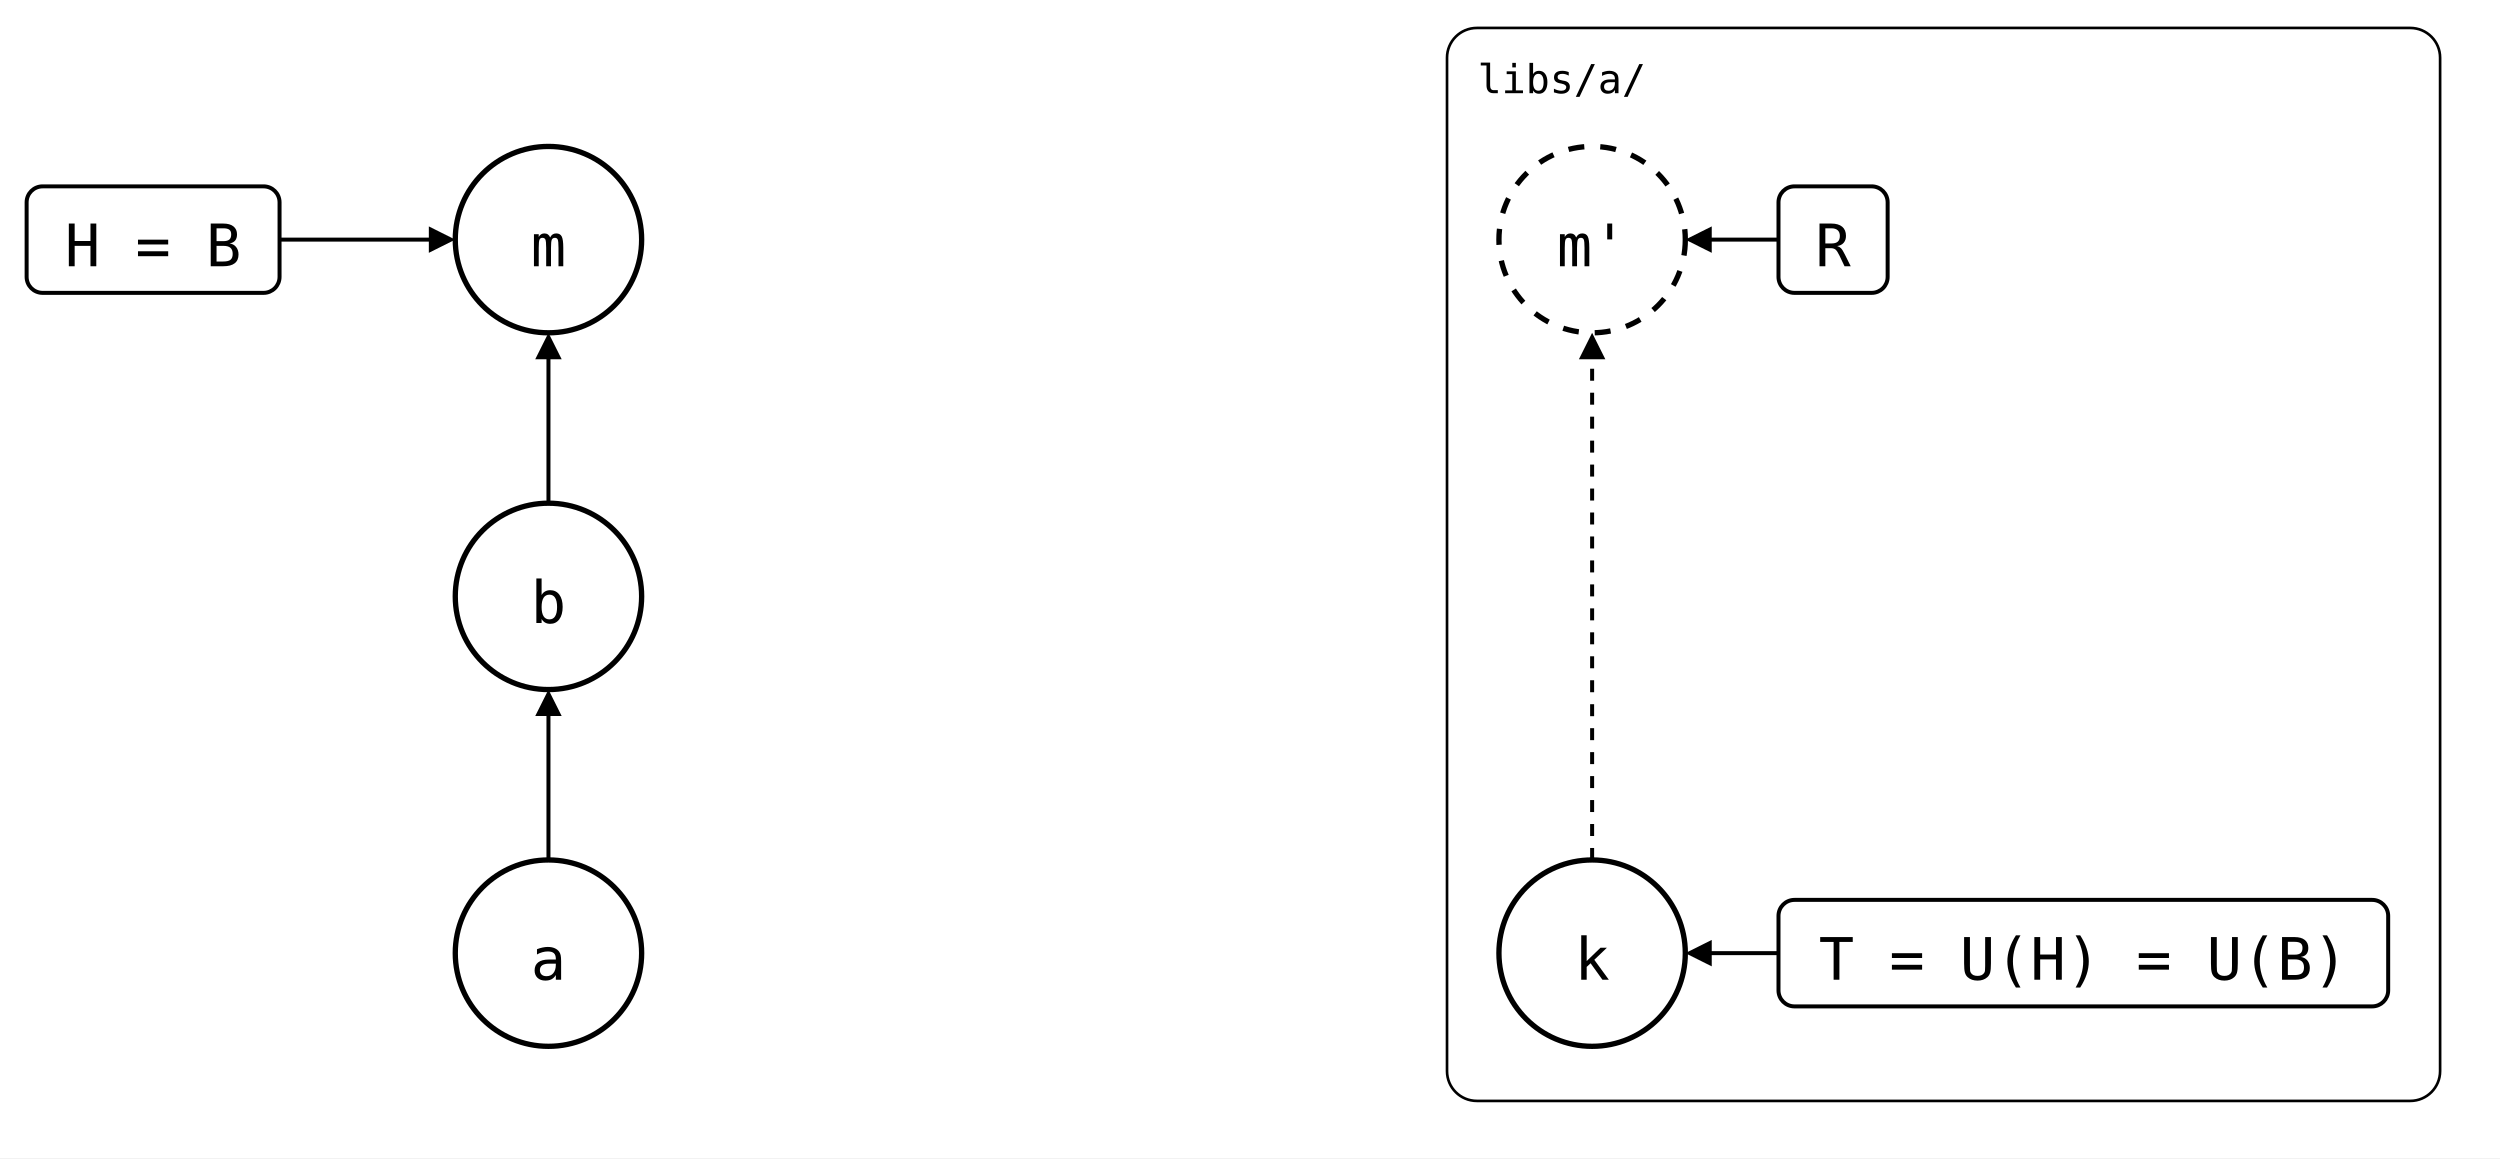
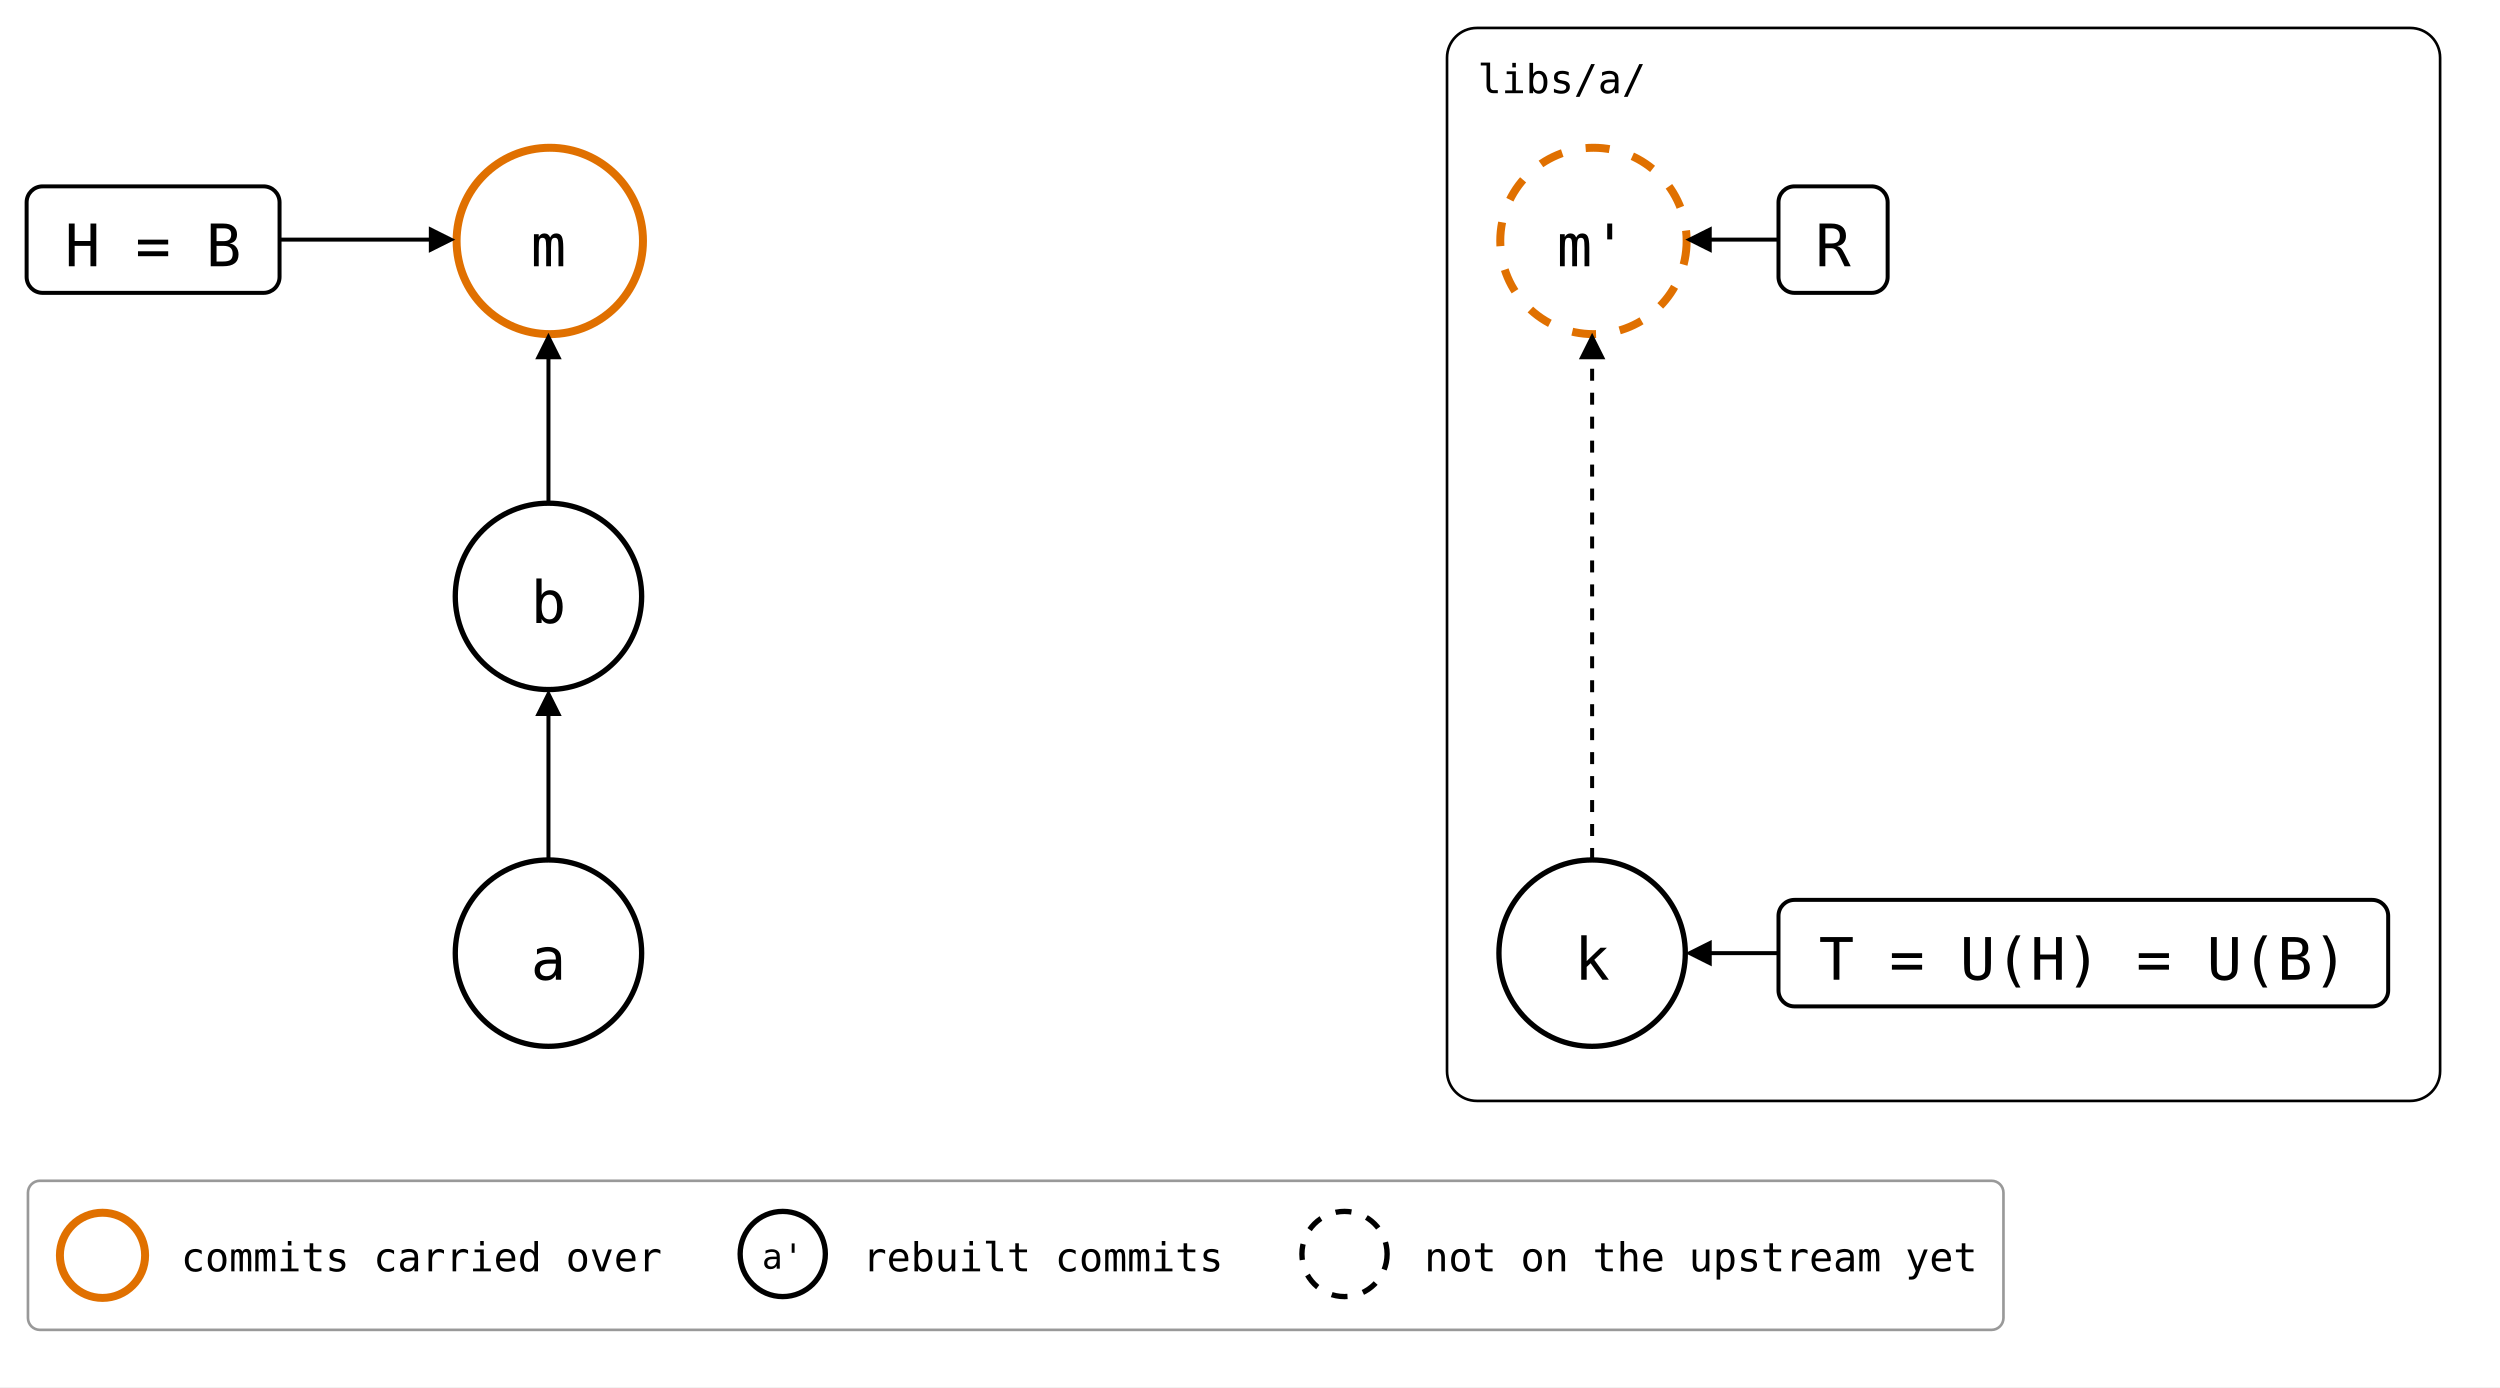
- <svg xmlns="http://www.w3.org/2000/svg" style="background: #ffffff; background-color: light-dark(#ffffff, #121212); color-scheme: light dark;" version="1.1" width="939px" height="435px" viewBox="0 0 939 435" id="ge-svg-nX3RxJNjE2p-ZtQS9zlz" content="&lt;mxfile host=&quot;Electron&quot;&gt;&#10;  &lt;diagram name=&quot;moved-with-unpushed-commits&quot; id=&quot;moved-with-unpushed-commits&quot;&gt;&#10;    &lt;mxGraphModel grid=&quot;0&quot; gridSize=&quot;10&quot; guides=&quot;1&quot; tooltips=&quot;1&quot; connect=&quot;1&quot; arrows=&quot;1&quot; fold=&quot;0&quot; page=&quot;0&quot; pageScale=&quot;1&quot; pageWidth=&quot;850&quot; pageHeight=&quot;1100&quot; background=&quot;#ffffff&quot; math=&quot;0&quot; shadow=&quot;0&quot;&gt;&#10;      &lt;root&gt;&#10;        &lt;mxCell id=&quot;0&quot; /&gt;&#10;        &lt;mxCell id=&quot;1&quot; parent=&quot;0&quot; /&gt;&#10;        &lt;mxCell id=&quot;lane0&quot; parent=&quot;1&quot; style=&quot;rounded=1;arcSize=3;fillColor=none;strokeWidth=1;fontSize=15;verticalAlign=top;align=left;spacingLeft=10;spacingTop=4;fontFamily=Roboto Mono,monospace;&quot; value=&quot;libs/a/&quot; vertex=&quot;1&quot;&gt;&#10;          &lt;mxGeometry height=&quot;403&quot; width=&quot;373&quot; x=&quot;601&quot; y=&quot;29&quot; as=&quot;geometry&quot; /&gt;&#10;        &lt;/mxCell&gt;&#10;        &lt;mxCell id=&quot;a&quot; parent=&quot;1&quot; style=&quot;ellipse;aspect=fixed;strokeWidth=2;fontSize=22;fontFamily=Roboto Mono,monospace;&quot; value=&quot;a&quot; vertex=&quot;1&quot;&gt;&#10;          &lt;mxGeometry height=&quot;70&quot; width=&quot;70&quot; x=&quot;229&quot; y=&quot;342&quot; as=&quot;geometry&quot; /&gt;&#10;        &lt;/mxCell&gt;&#10;        &lt;mxCell id=&quot;b&quot; parent=&quot;1&quot; style=&quot;ellipse;aspect=fixed;strokeWidth=2;fontSize=22;fontFamily=Roboto Mono,monospace;&quot; value=&quot;b&quot; vertex=&quot;1&quot;&gt;&#10;          &lt;mxGeometry height=&quot;70&quot; width=&quot;70&quot; x=&quot;229&quot; y=&quot;208&quot; as=&quot;geometry&quot; /&gt;&#10;        &lt;/mxCell&gt;&#10;        &lt;mxCell id=&quot;m&quot; parent=&quot;1&quot; style=&quot;ellipse;aspect=fixed;strokeWidth=2;fontSize=22;fontFamily=Roboto Mono,monospace;&quot; value=&quot;m&quot; vertex=&quot;1&quot;&gt;&#10;          &lt;mxGeometry height=&quot;70&quot; width=&quot;70&quot; x=&quot;229&quot; y=&quot;74&quot; as=&quot;geometry&quot; /&gt;&#10;        &lt;/mxCell&gt;&#10;        &lt;mxCell id=&quot;k&quot; parent=&quot;1&quot; style=&quot;ellipse;aspect=fixed;strokeWidth=2;fontSize=22;fontFamily=Roboto Mono,monospace;&quot; value=&quot;k&quot; vertex=&quot;1&quot;&gt;&#10;          &lt;mxGeometry height=&quot;70&quot; width=&quot;70&quot; x=&quot;621&quot; y=&quot;342&quot; as=&quot;geometry&quot; /&gt;&#10;        &lt;/mxCell&gt;&#10;        &lt;mxCell id=&quot;m_&quot; parent=&quot;1&quot; style=&quot;ellipse;aspect=fixed;strokeWidth=2;fontSize=22;fontFamily=Roboto Mono,monospace;dashed=1;&quot; value=&quot;m&amp;#39;&quot; vertex=&quot;1&quot;&gt;&#10;          &lt;mxGeometry height=&quot;70&quot; width=&quot;70&quot; x=&quot;621&quot; y=&quot;74&quot; as=&quot;geometry&quot; /&gt;&#10;        &lt;/mxCell&gt;&#10;        &lt;mxCell id=&quot;box0&quot; parent=&quot;1&quot; style=&quot;rounded=1;strokeWidth=1.5;fontSize=22;fontFamily=Roboto Mono,monospace;&quot; value=&quot;H = B&quot; vertex=&quot;1&quot;&gt;&#10;          &lt;mxGeometry height=&quot;40&quot; width=&quot;95&quot; x=&quot;68&quot; y=&quot;89&quot; as=&quot;geometry&quot; /&gt;&#10;        &lt;/mxCell&gt;&#10;        &lt;mxCell id=&quot;e0&quot; edge=&quot;1&quot; parent=&quot;1&quot; source=&quot;box0&quot; style=&quot;endArrow=block;endFill=1;html=1;strokeWidth=1.5;rounded=0;&quot; target=&quot;m&quot;&gt;&#10;          &lt;mxGeometry relative=&quot;1&quot; as=&quot;geometry&quot; /&gt;&#10;        &lt;/mxCell&gt;&#10;        &lt;mxCell id=&quot;box1&quot; parent=&quot;1&quot; style=&quot;rounded=1;strokeWidth=1.5;fontSize=22;fontFamily=Roboto Mono,monospace;&quot; value=&quot;T = U(H) = U(B)&quot; vertex=&quot;1&quot;&gt;&#10;          &lt;mxGeometry height=&quot;40&quot; width=&quot;229&quot; x=&quot;726&quot; y=&quot;357&quot; as=&quot;geometry&quot; /&gt;&#10;        &lt;/mxCell&gt;&#10;        &lt;mxCell id=&quot;e1&quot; edge=&quot;1&quot; parent=&quot;1&quot; source=&quot;box1&quot; style=&quot;endArrow=block;endFill=1;html=1;strokeWidth=1.5;rounded=0;&quot; target=&quot;k&quot;&gt;&#10;          &lt;mxGeometry relative=&quot;1&quot; as=&quot;geometry&quot; /&gt;&#10;        &lt;/mxCell&gt;&#10;        &lt;mxCell id=&quot;box2&quot; parent=&quot;1&quot; style=&quot;rounded=1;strokeWidth=1.5;fontSize=22;fontFamily=Roboto Mono,monospace;&quot; value=&quot;R&quot; vertex=&quot;1&quot;&gt;&#10;          &lt;mxGeometry height=&quot;40&quot; width=&quot;41&quot; x=&quot;726&quot; y=&quot;89&quot; as=&quot;geometry&quot; /&gt;&#10;        &lt;/mxCell&gt;&#10;        &lt;mxCell id=&quot;e2&quot; edge=&quot;1&quot; parent=&quot;1&quot; source=&quot;box2&quot; style=&quot;endArrow=block;endFill=1;html=1;strokeWidth=1.5;rounded=0;&quot; target=&quot;m_&quot;&gt;&#10;          &lt;mxGeometry relative=&quot;1&quot; as=&quot;geometry&quot; /&gt;&#10;        &lt;/mxCell&gt;&#10;        &lt;mxCell id=&quot;e3&quot; edge=&quot;1&quot; parent=&quot;1&quot; source=&quot;a&quot; style=&quot;endArrow=block;endFill=1;html=1;strokeWidth=1.5;rounded=0;&quot; target=&quot;b&quot;&gt;&#10;          &lt;mxGeometry relative=&quot;1&quot; as=&quot;geometry&quot; /&gt;&#10;        &lt;/mxCell&gt;&#10;        &lt;mxCell id=&quot;e4&quot; edge=&quot;1&quot; parent=&quot;1&quot; source=&quot;b&quot; style=&quot;endArrow=block;endFill=1;html=1;strokeWidth=1.5;rounded=0;&quot; target=&quot;m&quot;&gt;&#10;          &lt;mxGeometry relative=&quot;1&quot; as=&quot;geometry&quot; /&gt;&#10;        &lt;/mxCell&gt;&#10;        &lt;mxCell id=&quot;e5&quot; edge=&quot;1&quot; parent=&quot;1&quot; source=&quot;k&quot; style=&quot;endArrow=block;endFill=1;html=1;strokeWidth=1.5;rounded=0;dashed=1;&quot; target=&quot;m_&quot;&gt;&#10;          &lt;mxGeometry relative=&quot;1&quot; as=&quot;geometry&quot; /&gt;&#10;        &lt;/mxCell&gt;&#10;      &lt;/root&gt;&#10;    &lt;/mxGraphModel&gt;&#10;  &lt;/diagram&gt;&#10;&lt;/mxfile&gt;&#10;">
-   <style type="text/css">@supports (color: light-dark(#000, #fff)) { #ge-svg-nX3RxJNjE2p-ZtQS9zlz { --ge-adaptive-bg: light-dark(#ffffff, var(--ge-dark-color, #121212)); } }</style>
+ <svg xmlns="http://www.w3.org/2000/svg" style="background: #ffffff; background-color: light-dark(#ffffff, #121212); color-scheme: light dark;" version="1.1" width="939px" height="521px" viewBox="0 0 939 521" id="ge-svg-QcEwjkZe9mop7ZIDEvPY" content="&lt;mxfile host=&quot;Electron&quot;&gt;&#10;  &lt;diagram name=&quot;moved-with-unpushed-commits&quot; id=&quot;moved-with-unpushed-commits&quot;&gt;&#10;    &lt;mxGraphModel grid=&quot;0&quot; gridSize=&quot;10&quot; guides=&quot;1&quot; tooltips=&quot;1&quot; connect=&quot;1&quot; arrows=&quot;1&quot; fold=&quot;0&quot; page=&quot;0&quot; pageScale=&quot;1&quot; pageWidth=&quot;850&quot; pageHeight=&quot;1100&quot; background=&quot;#ffffff&quot; math=&quot;0&quot; shadow=&quot;0&quot;&gt;&#10;      &lt;root&gt;&#10;        &lt;mxCell id=&quot;0&quot; /&gt;&#10;        &lt;mxCell id=&quot;1&quot; parent=&quot;0&quot; /&gt;&#10;        &lt;mxCell id=&quot;lane0&quot; parent=&quot;1&quot; style=&quot;rounded=1;arcSize=3;fillColor=none;strokeWidth=1;fontSize=15;verticalAlign=top;align=left;spacingLeft=10;spacingTop=4;fontFamily=Roboto Mono,monospace;&quot; value=&quot;libs/a/&quot; vertex=&quot;1&quot;&gt;&#10;          &lt;mxGeometry height=&quot;403&quot; width=&quot;373&quot; x=&quot;601&quot; y=&quot;29&quot; as=&quot;geometry&quot; /&gt;&#10;        &lt;/mxCell&gt;&#10;        &lt;mxCell id=&quot;a&quot; parent=&quot;1&quot; style=&quot;ellipse;aspect=fixed;strokeWidth=2;fontSize=22;fontFamily=Roboto Mono,monospace;&quot; value=&quot;a&quot; vertex=&quot;1&quot;&gt;&#10;          &lt;mxGeometry height=&quot;70&quot; width=&quot;70&quot; x=&quot;229&quot; y=&quot;342&quot; as=&quot;geometry&quot; /&gt;&#10;        &lt;/mxCell&gt;&#10;        &lt;mxCell id=&quot;b&quot; parent=&quot;1&quot; style=&quot;ellipse;aspect=fixed;strokeWidth=2;fontSize=22;fontFamily=Roboto Mono,monospace;&quot; value=&quot;b&quot; vertex=&quot;1&quot;&gt;&#10;          &lt;mxGeometry height=&quot;70&quot; width=&quot;70&quot; x=&quot;229&quot; y=&quot;208&quot; as=&quot;geometry&quot; /&gt;&#10;        &lt;/mxCell&gt;&#10;        &lt;mxCell id=&quot;m&quot; parent=&quot;1&quot; style=&quot;ellipse;aspect=fixed;fontSize=22;fontFamily=Roboto Mono,monospace;strokeColor=#E07000;strokeWidth=3;&quot; value=&quot;m&quot; vertex=&quot;1&quot;&gt;&#10;          &lt;mxGeometry height=&quot;70&quot; width=&quot;70&quot; x=&quot;229&quot; y=&quot;74&quot; as=&quot;geometry&quot; /&gt;&#10;        &lt;/mxCell&gt;&#10;        &lt;mxCell id=&quot;k&quot; parent=&quot;1&quot; style=&quot;ellipse;aspect=fixed;strokeWidth=2;fontSize=22;fontFamily=Roboto Mono,monospace;&quot; value=&quot;k&quot; vertex=&quot;1&quot;&gt;&#10;          &lt;mxGeometry height=&quot;70&quot; width=&quot;70&quot; x=&quot;621&quot; y=&quot;342&quot; as=&quot;geometry&quot; /&gt;&#10;        &lt;/mxCell&gt;&#10;        &lt;mxCell id=&quot;m_&quot; parent=&quot;1&quot; style=&quot;ellipse;aspect=fixed;fontSize=22;fontFamily=Roboto Mono,monospace;dashed=1;strokeColor=#E07000;strokeWidth=3;&quot; value=&quot;m&amp;#39;&quot; vertex=&quot;1&quot;&gt;&#10;          &lt;mxGeometry height=&quot;70&quot; width=&quot;70&quot; x=&quot;621&quot; y=&quot;74&quot; as=&quot;geometry&quot; /&gt;&#10;        &lt;/mxCell&gt;&#10;        &lt;mxCell id=&quot;box0&quot; parent=&quot;1&quot; style=&quot;rounded=1;strokeWidth=1.5;fontSize=22;fontFamily=Roboto Mono,monospace;&quot; value=&quot;H = B&quot; vertex=&quot;1&quot;&gt;&#10;          &lt;mxGeometry height=&quot;40&quot; width=&quot;95&quot; x=&quot;68&quot; y=&quot;89&quot; as=&quot;geometry&quot; /&gt;&#10;        &lt;/mxCell&gt;&#10;        &lt;mxCell id=&quot;e0&quot; edge=&quot;1&quot; parent=&quot;1&quot; source=&quot;box0&quot; style=&quot;endArrow=block;endFill=1;html=1;strokeWidth=1.5;rounded=0;&quot; target=&quot;m&quot;&gt;&#10;          &lt;mxGeometry relative=&quot;1&quot; as=&quot;geometry&quot; /&gt;&#10;        &lt;/mxCell&gt;&#10;        &lt;mxCell id=&quot;box1&quot; parent=&quot;1&quot; style=&quot;rounded=1;strokeWidth=1.5;fontSize=22;fontFamily=Roboto Mono,monospace;&quot; value=&quot;T = U(H) = U(B)&quot; vertex=&quot;1&quot;&gt;&#10;          &lt;mxGeometry height=&quot;40&quot; width=&quot;229&quot; x=&quot;726&quot; y=&quot;357&quot; as=&quot;geometry&quot; /&gt;&#10;        &lt;/mxCell&gt;&#10;        &lt;mxCell id=&quot;e1&quot; edge=&quot;1&quot; parent=&quot;1&quot; source=&quot;box1&quot; style=&quot;endArrow=block;endFill=1;html=1;strokeWidth=1.5;rounded=0;&quot; target=&quot;k&quot;&gt;&#10;          &lt;mxGeometry relative=&quot;1&quot; as=&quot;geometry&quot; /&gt;&#10;        &lt;/mxCell&gt;&#10;        &lt;mxCell id=&quot;box2&quot; parent=&quot;1&quot; style=&quot;rounded=1;strokeWidth=1.5;fontSize=22;fontFamily=Roboto Mono,monospace;&quot; value=&quot;R&quot; vertex=&quot;1&quot;&gt;&#10;          &lt;mxGeometry height=&quot;40&quot; width=&quot;41&quot; x=&quot;726&quot; y=&quot;89&quot; as=&quot;geometry&quot; /&gt;&#10;        &lt;/mxCell&gt;&#10;        &lt;mxCell id=&quot;e2&quot; edge=&quot;1&quot; parent=&quot;1&quot; source=&quot;box2&quot; style=&quot;endArrow=block;endFill=1;html=1;strokeWidth=1.5;rounded=0;&quot; target=&quot;m_&quot;&gt;&#10;          &lt;mxGeometry relative=&quot;1&quot; as=&quot;geometry&quot; /&gt;&#10;        &lt;/mxCell&gt;&#10;        &lt;mxCell id=&quot;e3&quot; edge=&quot;1&quot; parent=&quot;1&quot; source=&quot;a&quot; style=&quot;endArrow=block;endFill=1;html=1;strokeWidth=1.5;rounded=0;&quot; target=&quot;b&quot;&gt;&#10;          &lt;mxGeometry relative=&quot;1&quot; as=&quot;geometry&quot; /&gt;&#10;        &lt;/mxCell&gt;&#10;        &lt;mxCell id=&quot;e4&quot; edge=&quot;1&quot; parent=&quot;1&quot; source=&quot;b&quot; style=&quot;endArrow=block;endFill=1;html=1;strokeWidth=1.5;rounded=0;&quot; target=&quot;m&quot;&gt;&#10;          &lt;mxGeometry relative=&quot;1&quot; as=&quot;geometry&quot; /&gt;&#10;        &lt;/mxCell&gt;&#10;        &lt;mxCell id=&quot;e5&quot; edge=&quot;1&quot; parent=&quot;1&quot; source=&quot;k&quot; style=&quot;endArrow=block;endFill=1;html=1;strokeWidth=1.5;rounded=0;dashed=1;&quot; target=&quot;m_&quot;&gt;&#10;          &lt;mxGeometry relative=&quot;1&quot; as=&quot;geometry&quot; /&gt;&#10;        &lt;/mxCell&gt;&#10;        &lt;mxCell id=&quot;legend&quot; parent=&quot;1&quot; style=&quot;rounded=1;arcSize=8;fillColor=none;strokeColor=#999999;strokeWidth=1;legend=1;&quot; value=&quot;&quot; vertex=&quot;1&quot;&gt;&#10;          &lt;mxGeometry height=&quot;56&quot; width=&quot;742&quot; x=&quot;68&quot; y=&quot;462&quot; as=&quot;geometry&quot; /&gt;&#10;        &lt;/mxCell&gt;&#10;        &lt;mxCell id=&quot;legend_orange&quot; parent=&quot;legend&quot; style=&quot;ellipse;aspect=fixed;fontSize=13;fontFamily=Roboto Mono,monospace;strokeColor=#E07000;strokeWidth=3;&quot; value=&quot;&quot; vertex=&quot;1&quot;&gt;&#10;          &lt;mxGeometry height=&quot;32&quot; width=&quot;32&quot; x=&quot;12&quot; y=&quot;12&quot; as=&quot;geometry&quot; /&gt;&#10;        &lt;/mxCell&gt;&#10;        &lt;mxCell id=&quot;legend_orange_text&quot; parent=&quot;legend&quot; style=&quot;text;align=left;verticalAlign=middle;fontSize=15;fontFamily=Roboto Mono,monospace;&quot; value=&quot;commits carried over&quot; vertex=&quot;1&quot;&gt;&#10;          &lt;mxGeometry height=&quot;32&quot; width=&quot;180&quot; x=&quot;56&quot; y=&quot;12&quot; as=&quot;geometry&quot; /&gt;&#10;        &lt;/mxCell&gt;&#10;        &lt;mxCell id=&quot;legend_prime&quot; parent=&quot;legend&quot; style=&quot;ellipse;aspect=fixed;fontSize=13;fontFamily=Roboto Mono,monospace;strokeWidth=2;&quot; value=&quot;a&amp;#39;&quot; vertex=&quot;1&quot;&gt;&#10;          &lt;mxGeometry height=&quot;32&quot; width=&quot;32&quot; x=&quot;268&quot; y=&quot;12&quot; as=&quot;geometry&quot; /&gt;&#10;        &lt;/mxCell&gt;&#10;        &lt;mxCell id=&quot;legend_prime_text&quot; parent=&quot;legend&quot; style=&quot;text;align=left;verticalAlign=middle;fontSize=15;fontFamily=Roboto Mono,monospace;&quot; value=&quot;rebuilt commits&quot; vertex=&quot;1&quot;&gt;&#10;          &lt;mxGeometry height=&quot;32&quot; width=&quot;135&quot; x=&quot;312&quot; y=&quot;12&quot; as=&quot;geometry&quot; /&gt;&#10;        &lt;/mxCell&gt;&#10;        &lt;mxCell id=&quot;legend_dashed&quot; parent=&quot;legend&quot; style=&quot;ellipse;aspect=fixed;fontSize=13;fontFamily=Roboto Mono,monospace;strokeWidth=2;dashed=1;&quot; value=&quot;&quot; vertex=&quot;1&quot;&gt;&#10;          &lt;mxGeometry height=&quot;32&quot; width=&quot;32&quot; x=&quot;479&quot; y=&quot;12&quot; as=&quot;geometry&quot; /&gt;&#10;        &lt;/mxCell&gt;&#10;        &lt;mxCell id=&quot;legend_dashed_text&quot; parent=&quot;legend&quot; style=&quot;text;align=left;verticalAlign=middle;fontSize=15;fontFamily=Roboto Mono,monospace;&quot; value=&quot;not on the upstream yet&quot; vertex=&quot;1&quot;&gt;&#10;          &lt;mxGeometry height=&quot;32&quot; width=&quot;207&quot; x=&quot;523&quot; y=&quot;12&quot; as=&quot;geometry&quot; /&gt;&#10;        &lt;/mxCell&gt;&#10;      &lt;/root&gt;&#10;    &lt;/mxGraphModel&gt;&#10;  &lt;/diagram&gt;&#10;&lt;/mxfile&gt;&#10;">
+   <style type="text/css">@supports (color: light-dark(#000, #fff)) { #ge-svg-QcEwjkZe9mop7ZIDEvPY { --ge-adaptive-bg: light-dark(#ffffff, var(--ge-dark-color, #121212)); } }</style>
  <defs />
  <rect fill="#ffffff" width="100%" height="100%" x="0" y="0" style="fill: light-dark(rgb(255, 255, 255), rgb(18, 18, 18));" />
  <g>
    <g data-cell-id="0">
      <g data-cell-id="1">
        <g data-cell-id="lane0">
          <g transform="translate(0.5,0.5)">
            <rect x="543" y="10" width="373" height="403" rx="11.19" ry="11.19" fill="none" stroke="#000000" pointer-events="all" style="stroke: light-dark(rgb(0, 0, 0), rgb(255, 255, 255));" />
          </g>
          <g>
            <g fill="#000000" font-family="'Roboto Mono', monospace" text-anchor="start" font-size="15px" style="fill: light-dark(rgb(0, 0, 0), rgb(255, 255, 255));">
              <text x="555" y="35">libs/a/</text>
            </g>
          </g>
        </g>
        <g data-cell-id="a">
          <g>
            <ellipse cx="206" cy="358" rx="35" ry="35" fill="#ffffff" stroke="#000000" stroke-width="2" pointer-events="all" style="fill: var(--ge-adaptive-bg, #ffffff); stroke: light-dark(rgb(0, 0, 0), rgb(255, 255, 255));" />
          </g>
          <g>
            <g fill="#000000" font-family="'Roboto Mono', monospace" text-anchor="middle" font-size="22px" style="fill: light-dark(rgb(0, 0, 0), rgb(255, 255, 255));">
              <text x="206" y="368">a</text>
            </g>
          </g>
        </g>
        <g data-cell-id="b">
          <g>
            <ellipse cx="206" cy="224" rx="35" ry="35" fill="#ffffff" stroke="#000000" stroke-width="2" pointer-events="all" style="fill: var(--ge-adaptive-bg, #ffffff); stroke: light-dark(rgb(0, 0, 0), rgb(255, 255, 255));" />
          </g>
          <g>
            <g fill="#000000" font-family="'Roboto Mono', monospace" text-anchor="middle" font-size="22px" style="fill: light-dark(rgb(0, 0, 0), rgb(255, 255, 255));">
              <text x="206" y="234">b</text>
            </g>
          </g>
        </g>
        <g data-cell-id="m">
-           <g>
-             <ellipse cx="206" cy="90" rx="35" ry="35" fill="#ffffff" stroke="#000000" stroke-width="2" pointer-events="all" style="fill: var(--ge-adaptive-bg, #ffffff); stroke: light-dark(rgb(0, 0, 0), rgb(255, 255, 255));" />
+           <g transform="translate(0.5,0.5)">
+             <ellipse cx="206" cy="90" rx="35" ry="35" fill="#ffffff" stroke="#e07000" stroke-width="3" pointer-events="all" style="fill: var(--ge-adaptive-bg, #ffffff); stroke: light-dark(rgb(224, 112, 0), rgb(210, 114, 18));" />
          </g>
          <g>
            <g fill="#000000" font-family="'Roboto Mono', monospace" text-anchor="middle" font-size="22px" style="fill: light-dark(rgb(0, 0, 0), rgb(255, 255, 255));">
              <text x="206" y="100">m</text>
            </g>
          </g>
        </g>
        <g data-cell-id="k">
          <g>
            <ellipse cx="598" cy="358" rx="35" ry="35" fill="#ffffff" stroke="#000000" stroke-width="2" pointer-events="all" style="fill: var(--ge-adaptive-bg, #ffffff); stroke: light-dark(rgb(0, 0, 0), rgb(255, 255, 255));" />
          </g>
          <g>
            <g fill="#000000" font-family="'Roboto Mono', monospace" text-anchor="middle" font-size="22px" style="fill: light-dark(rgb(0, 0, 0), rgb(255, 255, 255));">
              <text x="598" y="368">k</text>
            </g>
          </g>
        </g>
        <g data-cell-id="m_">
-           <g>
-             <ellipse cx="598" cy="90" rx="35" ry="35" fill="#ffffff" stroke="#000000" stroke-width="2" stroke-dasharray="6 6" pointer-events="all" style="fill: var(--ge-adaptive-bg, #ffffff); stroke: light-dark(rgb(0, 0, 0), rgb(255, 255, 255));" />
+           <g transform="translate(0.5,0.5)">
+             <ellipse cx="598" cy="90" rx="35" ry="35" fill="#ffffff" stroke="#e07000" stroke-width="3" stroke-dasharray="9 9" pointer-events="all" style="fill: var(--ge-adaptive-bg, #ffffff); stroke: light-dark(rgb(224, 112, 0), rgb(210, 114, 18));" />
          </g>
          <g>
            <g fill="#000000" font-family="'Roboto Mono', monospace" text-anchor="middle" font-size="22px" style="fill: light-dark(rgb(0, 0, 0), rgb(255, 255, 255));">
              <text x="598" y="100">m'</text>
            </g>
          </g>
        </g>
        <g data-cell-id="box0">
          <g>
            <rect x="10" y="70" width="95" height="40" rx="6" ry="6" fill="#ffffff" stroke="#000000" stroke-width="1.5" pointer-events="all" style="fill: var(--ge-adaptive-bg, #ffffff); stroke: light-dark(rgb(0, 0, 0), rgb(255, 255, 255));" />
          </g>
          <g>
            <g fill="#000000" font-family="'Roboto Mono', monospace" text-anchor="middle" font-size="22px" style="fill: light-dark(rgb(0, 0, 0), rgb(255, 255, 255));">
              <text x="57.5" y="100">H = B</text>
            </g>
          </g>
        </g>
        <g data-cell-id="e0">
          <g>
            <path d="M 105 90 L 161.82 90" fill="none" stroke="#000000" stroke-width="1.5" stroke-miterlimit="10" pointer-events="stroke" style="stroke: light-dark(rgb(0, 0, 0), rgb(255, 255, 255));" />
            <path d="M 169.32 90 L 161.82 93.75 L 161.82 86.25 Z" fill="#000000" stroke="#000000" stroke-width="1.5" stroke-miterlimit="10" pointer-events="all" style="fill: light-dark(rgb(0, 0, 0), rgb(255, 255, 255)); stroke: light-dark(rgb(0, 0, 0), rgb(255, 255, 255));" />
          </g>
        </g>
        <g data-cell-id="box1">
          <g>
            <rect x="668" y="338" width="229" height="40" rx="6" ry="6" fill="#ffffff" stroke="#000000" stroke-width="1.5" pointer-events="all" style="fill: var(--ge-adaptive-bg, #ffffff); stroke: light-dark(rgb(0, 0, 0), rgb(255, 255, 255));" />
          </g>
          <g>
            <g fill="#000000" font-family="'Roboto Mono', monospace" text-anchor="middle" font-size="22px" style="fill: light-dark(rgb(0, 0, 0), rgb(255, 255, 255));">
              <text x="782.5" y="368">T = U(H) = U(B)</text>
            </g>
          </g>
        </g>
        <g data-cell-id="e1">
          <g>
            <path d="M 668 358 L 642.18 358" fill="none" stroke="#000000" stroke-width="1.5" stroke-miterlimit="10" pointer-events="stroke" style="stroke: light-dark(rgb(0, 0, 0), rgb(255, 255, 255));" />
            <path d="M 634.68 358 L 642.18 354.25 L 642.18 361.75 Z" fill="#000000" stroke="#000000" stroke-width="1.5" stroke-miterlimit="10" pointer-events="all" style="fill: light-dark(rgb(0, 0, 0), rgb(255, 255, 255)); stroke: light-dark(rgb(0, 0, 0), rgb(255, 255, 255));" />
          </g>
        </g>
        <g data-cell-id="box2">
          <g>
            <rect x="668" y="70" width="41" height="40" rx="6" ry="6" fill="#ffffff" stroke="#000000" stroke-width="1.5" pointer-events="all" style="fill: var(--ge-adaptive-bg, #ffffff); stroke: light-dark(rgb(0, 0, 0), rgb(255, 255, 255));" />
          </g>
          <g>
            <g fill="#000000" font-family="'Roboto Mono', monospace" text-anchor="middle" font-size="22px" style="fill: light-dark(rgb(0, 0, 0), rgb(255, 255, 255));">
              <text x="688.5" y="100">R</text>
            </g>
          </g>
        </g>
        <g data-cell-id="e2">
          <g>
            <path d="M 668 90 L 642.18 90" fill="none" stroke="#000000" stroke-width="1.5" stroke-miterlimit="10" pointer-events="stroke" style="stroke: light-dark(rgb(0, 0, 0), rgb(255, 255, 255));" />
            <path d="M 634.68 90 L 642.18 86.25 L 642.18 93.75 Z" fill="#000000" stroke="#000000" stroke-width="1.5" stroke-miterlimit="10" pointer-events="all" style="fill: light-dark(rgb(0, 0, 0), rgb(255, 255, 255)); stroke: light-dark(rgb(0, 0, 0), rgb(255, 255, 255));" />
          </g>
        </g>
        <g data-cell-id="e3">
          <g>
            <path d="M 206 323 L 206 268.18" fill="none" stroke="#000000" stroke-width="1.5" stroke-miterlimit="10" pointer-events="stroke" style="stroke: light-dark(rgb(0, 0, 0), rgb(255, 255, 255));" />
            <path d="M 206 260.68 L 209.75 268.18 L 202.25 268.18 Z" fill="#000000" stroke="#000000" stroke-width="1.5" stroke-miterlimit="10" pointer-events="all" style="fill: light-dark(rgb(0, 0, 0), rgb(255, 255, 255)); stroke: light-dark(rgb(0, 0, 0), rgb(255, 255, 255));" />
          </g>
        </g>
        <g data-cell-id="e4">
          <g>
            <path d="M 206 189 L 206 134.18" fill="none" stroke="#000000" stroke-width="1.5" stroke-miterlimit="10" pointer-events="stroke" style="stroke: light-dark(rgb(0, 0, 0), rgb(255, 255, 255));" />
            <path d="M 206 126.68 L 209.75 134.18 L 202.25 134.18 Z" fill="#000000" stroke="#000000" stroke-width="1.5" stroke-miterlimit="10" pointer-events="all" style="fill: light-dark(rgb(0, 0, 0), rgb(255, 255, 255)); stroke: light-dark(rgb(0, 0, 0), rgb(255, 255, 255));" />
          </g>
        </g>
        <g data-cell-id="e5">
          <g>
            <path d="M 598 323 L 598 134.18" fill="none" stroke="#000000" stroke-width="1.5" stroke-miterlimit="10" stroke-dasharray="4.5 4.5" pointer-events="stroke" style="stroke: light-dark(rgb(0, 0, 0), rgb(255, 255, 255));" />
            <path d="M 598 126.68 L 601.75 134.18 L 594.25 134.18 Z" fill="#000000" stroke="#000000" stroke-width="1.5" stroke-miterlimit="10" pointer-events="all" style="fill: light-dark(rgb(0, 0, 0), rgb(255, 255, 255)); stroke: light-dark(rgb(0, 0, 0), rgb(255, 255, 255));" />
          </g>
        </g>
+         <g data-cell-id="legend">
+           <g transform="translate(0.5,0.5)">
+             <rect x="10" y="443" width="742" height="56" rx="4.48" ry="4.48" fill="none" stroke="#999999" pointer-events="all" style="stroke: light-dark(rgb(153, 153, 153), rgb(106, 106, 106));" />
+           </g>
+           <g data-cell-id="legend_orange">
+             <g transform="translate(0.5,0.5)">
+               <ellipse cx="38" cy="471" rx="16" ry="16" fill="#ffffff" stroke="#e07000" stroke-width="3" pointer-events="all" style="fill: var(--ge-adaptive-bg, #ffffff); stroke: light-dark(rgb(224, 112, 0), rgb(210, 114, 18));" />
+             </g>
+           </g>
+           <g data-cell-id="legend_orange_text">
+             <g>
+               <rect x="66" y="455" width="180" height="32" fill="none" stroke="none" pointer-events="all" />
+             </g>
+             <g>
+               <g fill="#000000" font-family="'Roboto Mono', monospace" text-anchor="start" font-size="15px" style="fill: light-dark(rgb(0, 0, 0), rgb(255, 255, 255));">
+                 <text x="68" y="477.5">commits carried over</text>
+               </g>
+             </g>
+           </g>
+           <g data-cell-id="legend_prime">
+             <g>
+               <ellipse cx="294" cy="471" rx="16" ry="16" fill="#ffffff" stroke="#000000" stroke-width="2" pointer-events="all" style="fill: var(--ge-adaptive-bg, #ffffff); stroke: light-dark(rgb(0, 0, 0), rgb(255, 255, 255));" />
+             </g>
+             <g>
+               <g fill="#000000" font-family="'Roboto Mono', monospace" text-anchor="middle" font-size="13px" style="fill: light-dark(rgb(0, 0, 0), rgb(255, 255, 255));">
+                 <text x="294" y="476.5">a'</text>
+               </g>
+             </g>
+           </g>
+           <g data-cell-id="legend_prime_text">
+             <g>
+               <rect x="322" y="455" width="135" height="32" fill="none" stroke="none" pointer-events="all" />
+             </g>
+             <g>
+               <g fill="#000000" font-family="'Roboto Mono', monospace" text-anchor="start" font-size="15px" style="fill: light-dark(rgb(0, 0, 0), rgb(255, 255, 255));">
+                 <text x="324" y="477.5">rebuilt commits</text>
+               </g>
+             </g>
+           </g>
+           <g data-cell-id="legend_dashed">
+             <g>
+               <ellipse cx="505" cy="471" rx="16" ry="16" fill="#ffffff" stroke="#000000" stroke-width="2" stroke-dasharray="6 6" pointer-events="all" style="fill: var(--ge-adaptive-bg, #ffffff); stroke: light-dark(rgb(0, 0, 0), rgb(255, 255, 255));" />
+             </g>
+           </g>
+           <g data-cell-id="legend_dashed_text">
+             <g>
+               <rect x="533" y="455" width="207" height="32" fill="none" stroke="none" pointer-events="all" />
+             </g>
+             <g>
+               <g fill="#000000" font-family="'Roboto Mono', monospace" text-anchor="start" font-size="15px" style="fill: light-dark(rgb(0, 0, 0), rgb(255, 255, 255));">
+                 <text x="535" y="477.5">not on the upstream yet</text>
+               </g>
+             </g>
+           </g>
+         </g>
      </g>
    </g>
  </g>
</svg>
